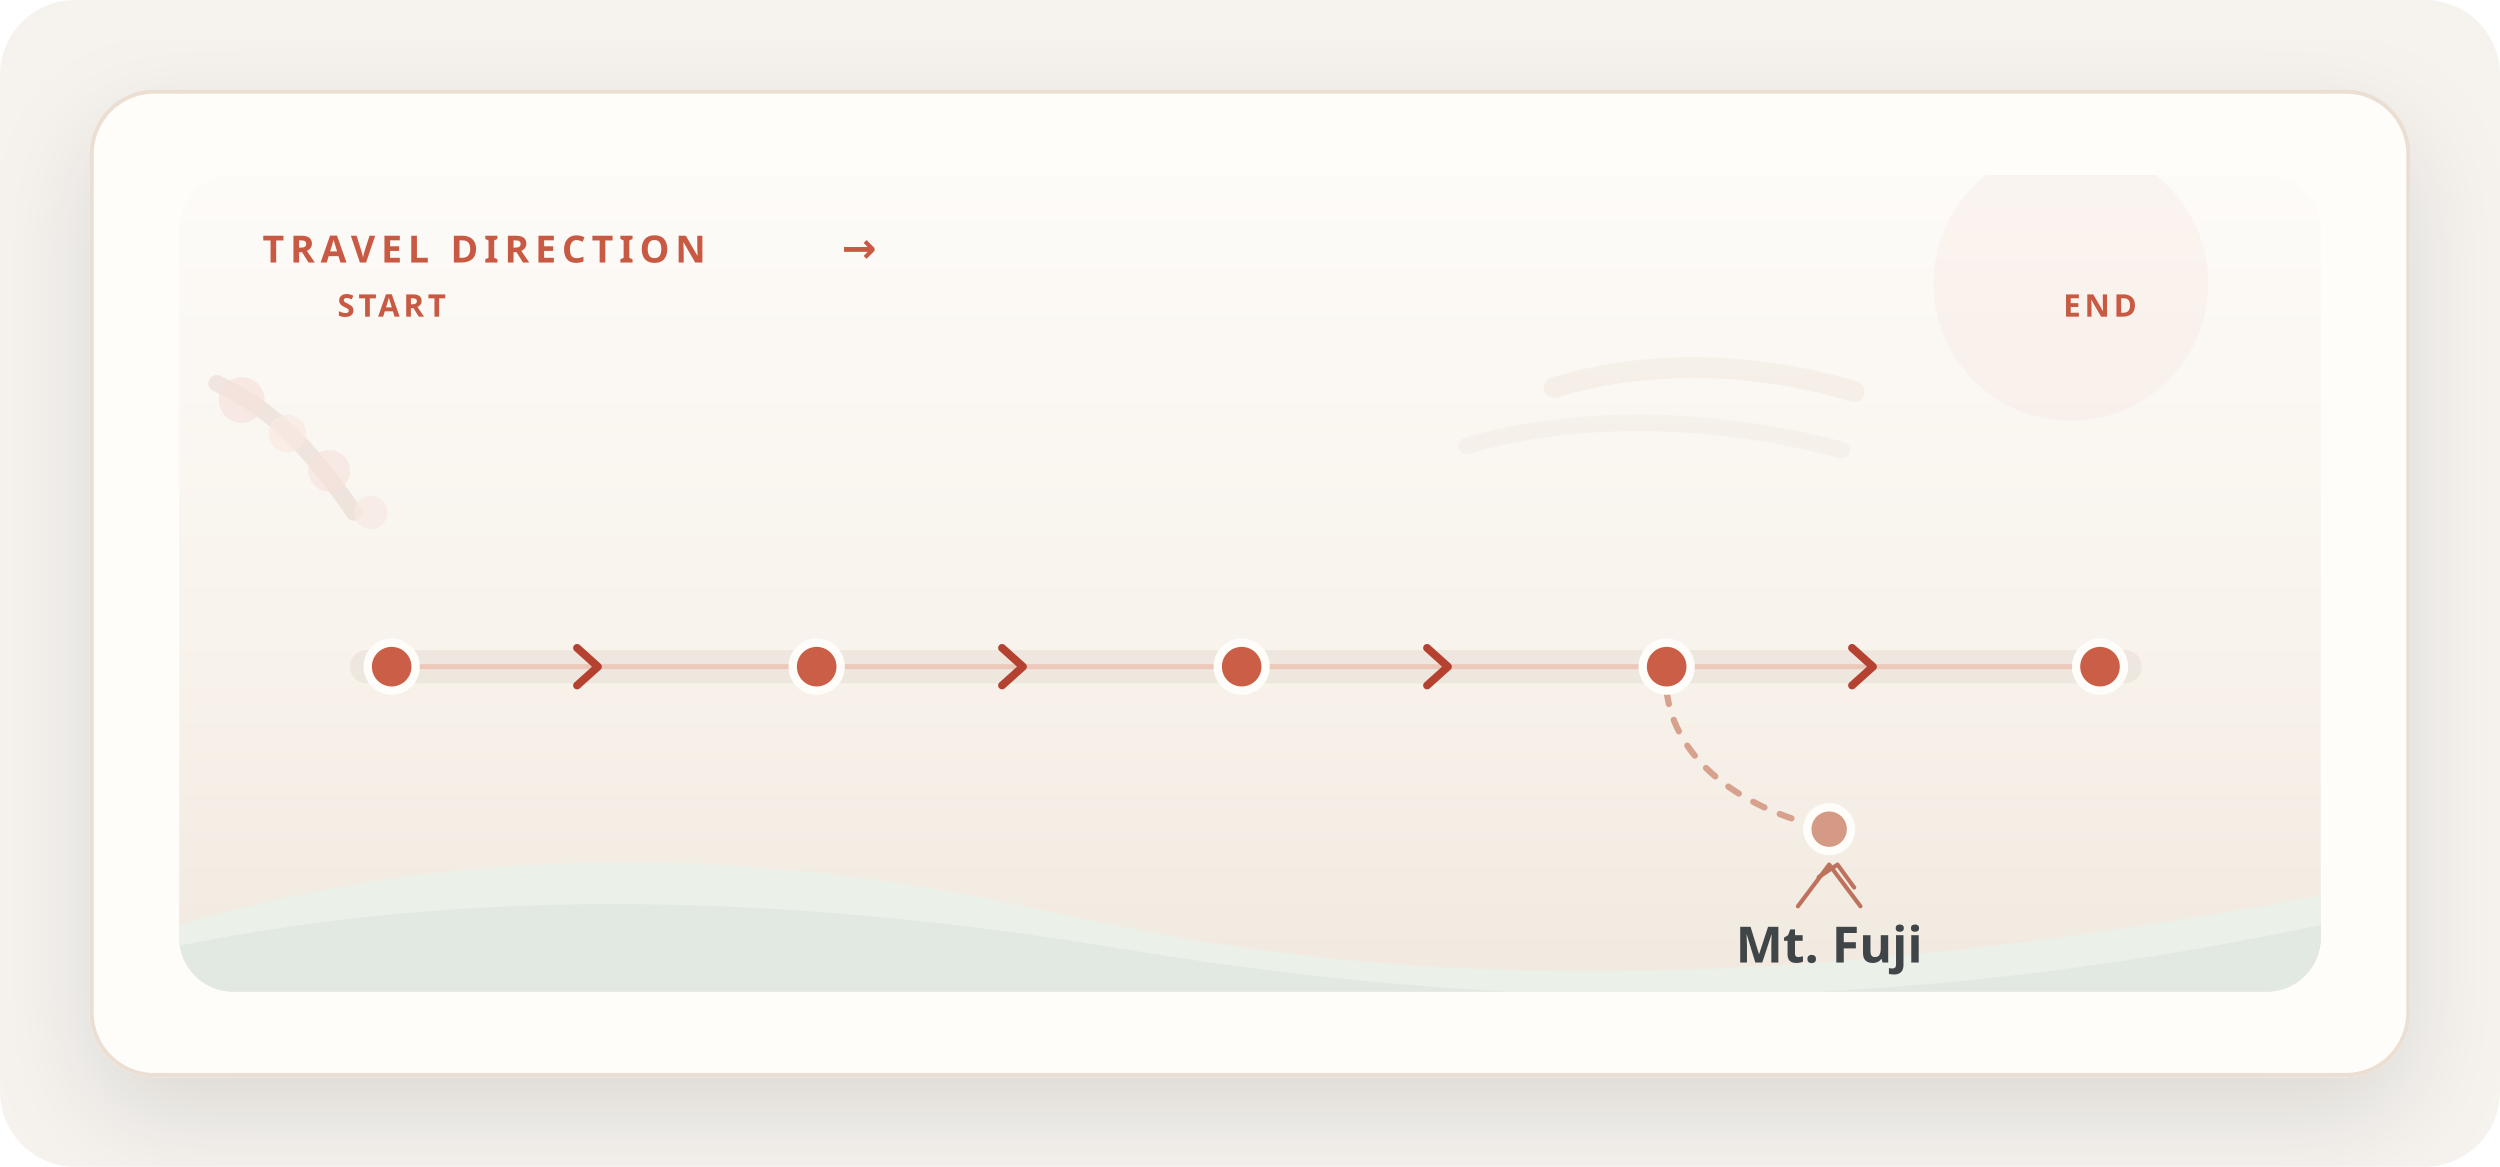
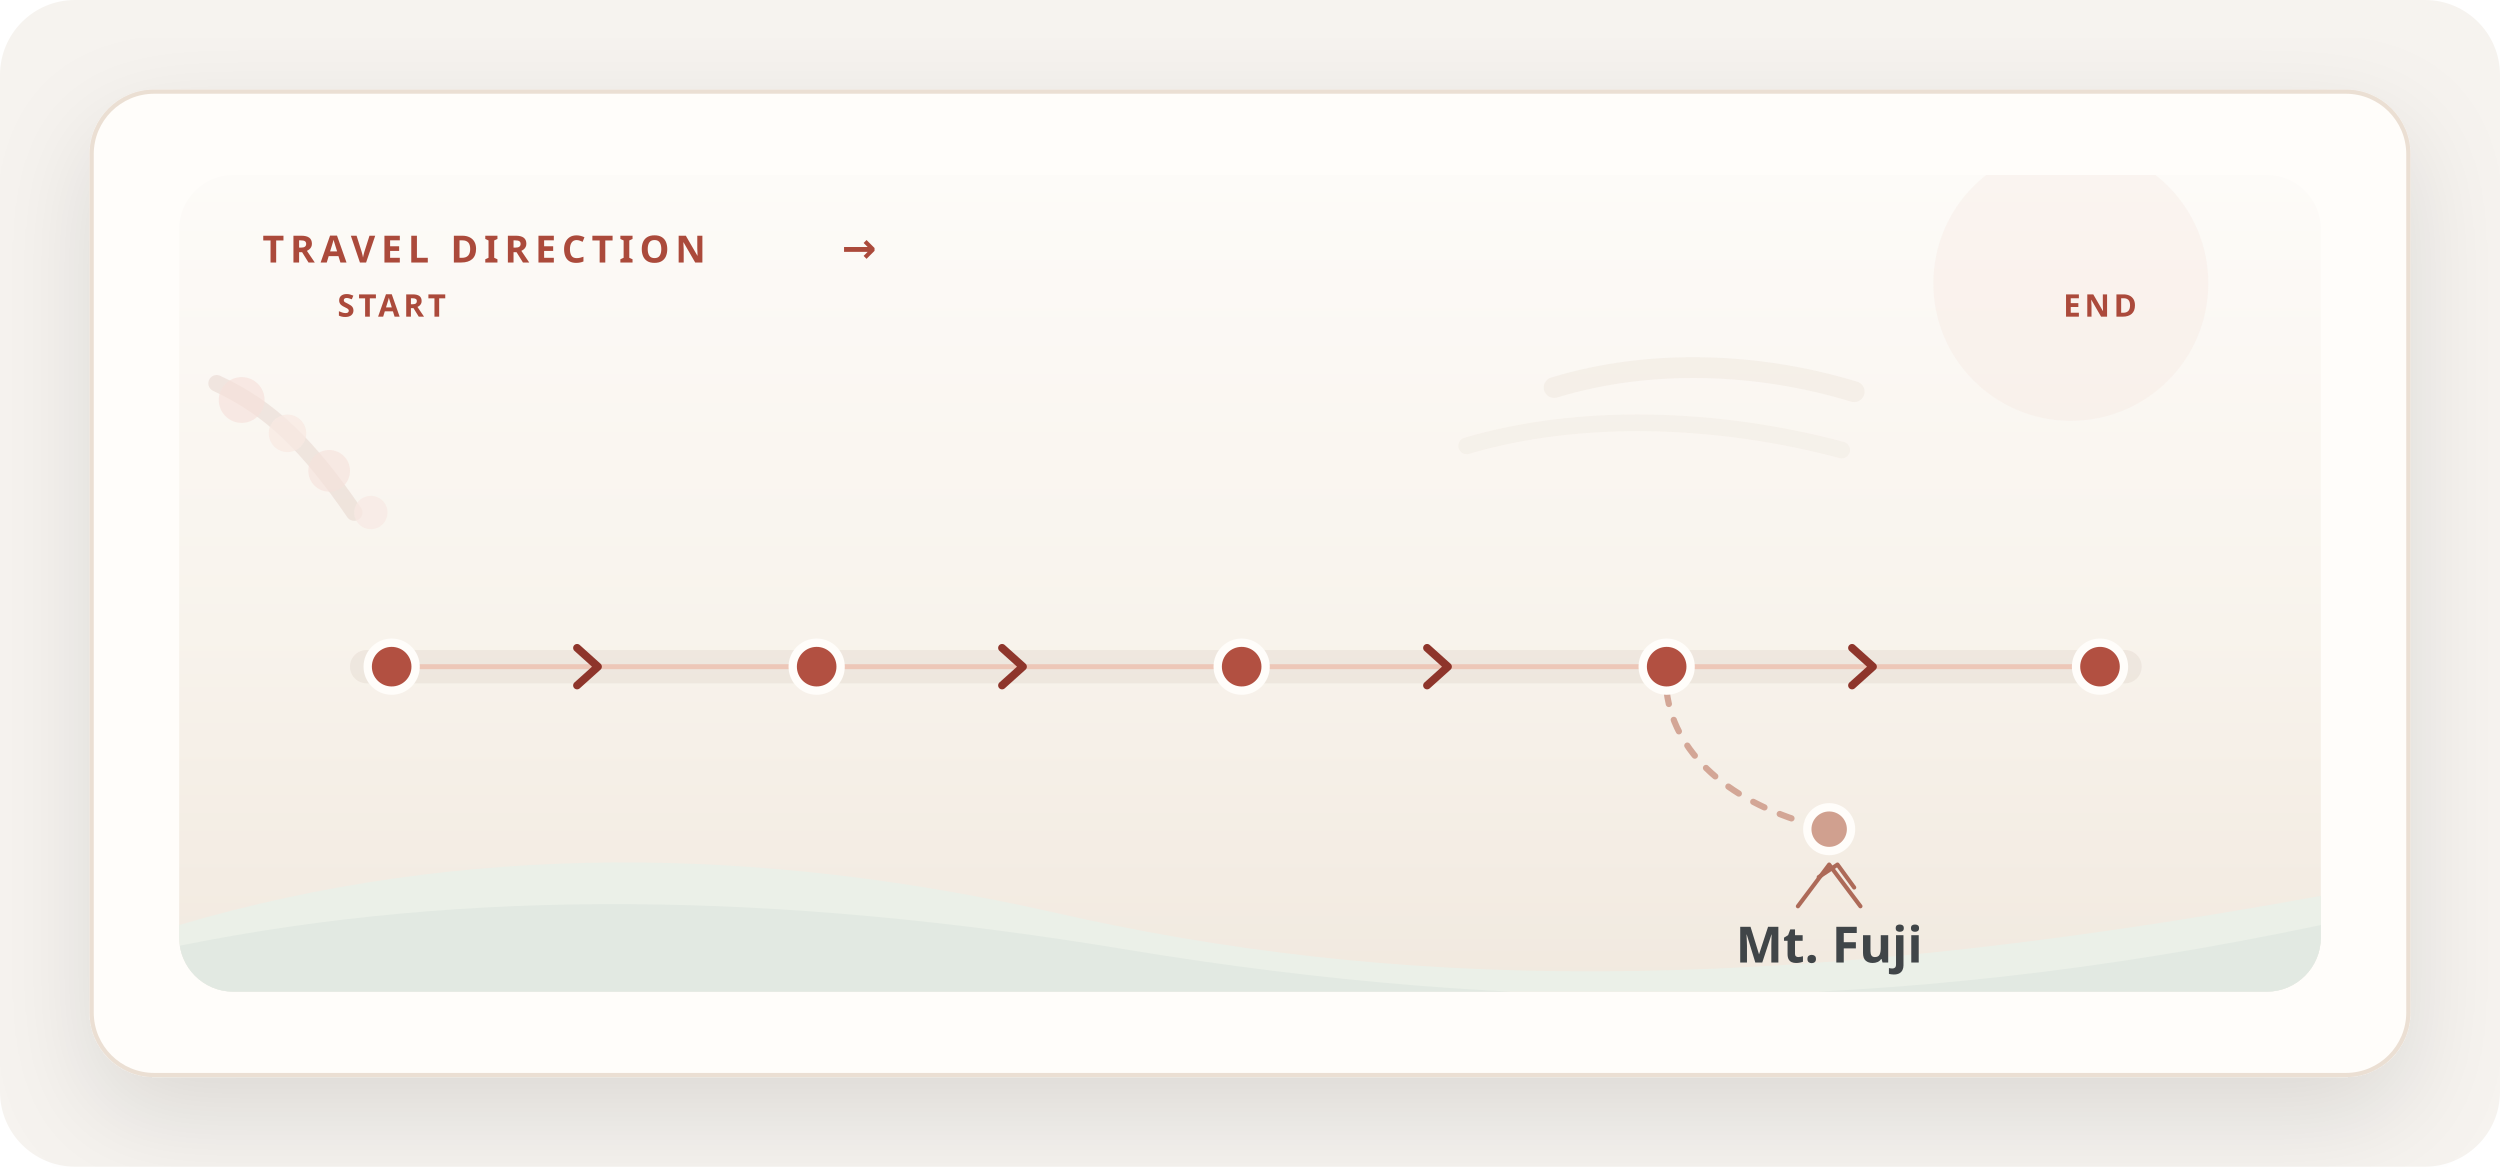
<svg xmlns="http://www.w3.org/2000/svg" viewBox="0 0 1200 560" role="img" aria-labelledby="title desc">
  <defs>
    <filter id="panelShadow" x="-14%" y="-14%" width="128%" height="128%">
      <feDropShadow dx="0" dy="18" stdDeviation="24" flood-color="#281d18" flood-opacity="0.11" />
    </filter>
    <linearGradient id="panelSky" x1="0" y1="0" x2="0" y2="1">
      <stop offset="0%" stop-color="#fdfbf8" />
      <stop offset="56%" stop-color="#f8f3ec" />
      <stop offset="100%" stop-color="#f1e9df" />
    </linearGradient>
    <linearGradient id="trackTint" x1="0" y1="0" x2="1" y2="0">
-       <stop offset="0%" stop-color="#c85a44" />
-       <stop offset="100%" stop-color="#cf6d53" />
+       <stop offset="0%" stop-color="#ab4a3b" />
+       <stop offset="100%" stop-color="#ba5849" />
    </linearGradient>
    <clipPath id="panelClip">
      <rect x="86" y="84" width="1028" height="392" rx="26" />
    </clipPath>
    <style>
      .scene,
      .route-static,
      .tooltip,
      .fuji-group,
      .stop-label {
        pointer-events: none;
      }

      .interactive {
        cursor: pointer;
      }

      .hit-area {
        fill: transparent;
        pointer-events: all;
      }

      .node,
      .node-halo,
      .tooltip-ui,
      .branch-line,
      .fuji-node,
      .fuji-icon,
      .fuji-label {
        transition:
          opacity 180ms ease,
          fill 180ms ease,
          stroke 180ms ease,
          transform 180ms ease;
        transform-box: fill-box;
        transform-origin: center;
      }

      .node-halo {
        opacity: 0;
      }

      .tooltip-ui {
        opacity: 0;
        transform: translateY(8px);
      }

      .interactive:hover .node,
      .interactive:active .node {
-         fill: #b54131;
+         fill: #8e352b;
        transform: scale(1.12);
      }

      .interactive:hover .node-halo,
      .interactive:active .node-halo {
        opacity: 0.18;
        transform: scale(1.28);
      }

      .interactive:hover .tooltip-ui,
      .interactive:active .tooltip-ui {
        opacity: 1;
        transform: translateY(0);
      }

      .branch-cluster:hover .branch-line,
      .branch-cluster:active .branch-line {
-         stroke: #b54131;
+         stroke: #8e352b;
        opacity: 1;
      }

      .branch-cluster:hover .fuji-node,
      .branch-cluster:hover .fuji-label,
      .branch-cluster:hover .fuji-icon,
      .branch-cluster:active .fuji-node,
      .branch-cluster:active .fuji-label,
      .branch-cluster:active .fuji-icon {
-         stroke: #b54131;
-         fill: #b54131;
+         stroke: #8e352b;
+         fill: #8e352b;
      }

      .branch-cluster:hover .fuji-icon,
      .branch-cluster:hover .fuji-label,
      .branch-cluster:active .fuji-icon,
      .branch-cluster:active .fuji-label {
        transform: translateY(-2px);
      }

      .branch-cluster:hover .fuji-label,
      .branch-cluster:active .fuji-label {
-         fill: #b54131;
+         fill: #8e352b;
      }
    </style>
  </defs>
  <rect width="1200" height="560" rx="36" fill="#f6f3ef" />
  <g filter="url(#panelShadow)">
    <rect x="44" y="44" width="1112" height="472" rx="30" fill="#fffdfa" stroke="#ebdfd3" stroke-width="2" />
  </g>
  <g clip-path="url(#panelClip)" class="scene">
    <rect x="86" y="84" width="1028" height="392" rx="26" fill="url(#panelSky)" />
    <circle cx="994" cy="136" r="66" fill="#f1dcd3" opacity="0.22" />
    <path d="M86 444C222 404 364 406 506 438C664 474 840 480 1114 430V476H86Z" fill="#ebf0e8" />
    <path d="M86 454C224 426 374 428 542 456C724 486 906 488 1114 444V476H86Z" fill="#e2e9e2" />
    <path d="M104 184C130 196 148 214 170 246" fill="none" stroke="#d5b7ae" stroke-width="8" stroke-linecap="round" opacity="0.28" />
    <circle cx="116" cy="192" r="11" fill="#f6e1db" opacity="0.66" />
    <circle cx="138" cy="208" r="9" fill="#f8e9e3" opacity="0.74" />
    <circle cx="158" cy="226" r="10" fill="#f6e1db" opacity="0.64" />
    <circle cx="178" cy="246" r="8" fill="#f8e9e3" opacity="0.72" />
    <path d="M746 186C792 172 844 174 890 188" fill="none" stroke="#ebe1d6" stroke-width="10" stroke-linecap="round" opacity="0.36" />
    <path d="M704 214C758 198 824 200 884 216" fill="none" stroke="#ebe1d6" stroke-width="8" stroke-linecap="round" opacity="0.28" />
  </g>
  <g class="route-static" font-family="'Avenir Next', 'Hiragino Sans', sans-serif">
-     <text x="126" y="126" fill="#c85a44" font-size="18" font-weight="700" letter-spacing="2.8">TRAVEL DIRECTION</text>
-     <text x="404" y="126" fill="#c85a44" font-size="20" font-weight="700">→</text>
-     <text x="188" y="152" text-anchor="middle" fill="#c85a44" font-size="15" font-weight="700" letter-spacing="1.8">START</text>
-     <text x="1008" y="152" text-anchor="middle" fill="#c85a44" font-size="15" font-weight="700" letter-spacing="1.8">END</text>
+     <text x="126" y="126" fill="#ab4a3b" font-size="18" font-weight="700" letter-spacing="2.8">TRAVEL DIRECTION</text>
+     <text x="404" y="126" fill="#ab4a3b" font-size="20" font-weight="700">→</text>
+     <text x="188" y="152" text-anchor="middle" fill="#ab4a3b" font-size="15" font-weight="700" letter-spacing="1.8">START</text>
+     <text x="1008" y="152" text-anchor="middle" fill="#ab4a3b" font-size="15" font-weight="700" letter-spacing="1.8">END</text>
  </g>
  <g class="route-static" fill="none" stroke-linecap="round" stroke-linejoin="round">
    <path d="M176 320H1020" stroke="#b79d90" stroke-width="16" opacity="0.14" />
    <path d="M176 320H1020" stroke="url(#trackTint)" stroke-width="8" />
    <path d="M176 320H1020" stroke="#eb9a84" stroke-width="2.4" opacity="0.42" />
-     <path d="M277 311L287 320L277 329" stroke="#b54131" stroke-width="3.8" />
-     <path d="M481 311L491 320L481 329" stroke="#b54131" stroke-width="3.8" />
-     <path d="M685 311L695 320L685 329" stroke="#b54131" stroke-width="3.8" />
-     <path d="M889 311L899 320L889 329" stroke="#b54131" stroke-width="3.8" />
+     <path d="M277 311L287 320L277 329" stroke="#8e352b" stroke-width="3.8" />
+     <path d="M481 311L491 320L481 329" stroke="#8e352b" stroke-width="3.8" />
+     <path d="M685 311L695 320L685 329" stroke="#8e352b" stroke-width="3.8" />
+     <path d="M889 311L899 320L889 329" stroke="#8e352b" stroke-width="3.8" />
  </g>
  <g class="interactive" transform="translate(188 320)">
    <circle class="hit-area" r="38" />
    <g transform="translate(-56 -96)">
      <g class="tooltip-ui tooltip">
        <rect x="0" y="0" width="112" height="42" rx="18" fill="#fff8f3" stroke="#e2c6b8" stroke-width="1.4" />
        <path d="M50 42L56 50L62 42Z" fill="#fff8f3" stroke="#e2c6b8" stroke-width="1.4" stroke-linejoin="round" />
        <text x="56" y="26" text-anchor="middle" fill="#2b2f31" font-family="'Avenir Next', 'Hiragino Sans', sans-serif" font-size="16" font-weight="600">Osaka</text>
      </g>
    </g>
-     <circle class="node-halo" r="22" fill="#c85a44" />
-     <circle class="node" r="11.5" fill="#cb5e47" stroke="#fffdfa" stroke-width="4" />
+     <circle class="node-halo" r="22" fill="#ab4a3b" />
+     <circle class="node" r="11.5" fill="#b25041" stroke="#fffdfa" stroke-width="4" />
  </g>
  <g class="interactive" transform="translate(392 320)">
    <circle class="hit-area" r="38" />
    <g transform="translate(-56 -96)">
      <g class="tooltip-ui tooltip">
        <rect x="0" y="0" width="112" height="42" rx="18" fill="#fff8f3" stroke="#e2c6b8" stroke-width="1.4" />
        <path d="M50 42L56 50L62 42Z" fill="#fff8f3" stroke="#e2c6b8" stroke-width="1.4" stroke-linejoin="round" />
        <text x="56" y="26" text-anchor="middle" fill="#2b2f31" font-family="'Avenir Next', 'Hiragino Sans', sans-serif" font-size="16" font-weight="600">Kyoto</text>
      </g>
    </g>
-     <circle class="node-halo" r="22" fill="#c85a44" />
-     <circle class="node" r="11.5" fill="#cb5e47" stroke="#fffdfa" stroke-width="4" />
+     <circle class="node-halo" r="22" fill="#ab4a3b" />
+     <circle class="node" r="11.5" fill="#b25041" stroke="#fffdfa" stroke-width="4" />
  </g>
  <g class="interactive" transform="translate(596 320)">
    <circle class="hit-area" r="38" />
    <g transform="translate(-68 -96)">
      <g class="tooltip-ui tooltip">
        <rect x="0" y="0" width="136" height="42" rx="18" fill="#fff8f3" stroke="#e2c6b8" stroke-width="1.4" />
        <path d="M62 42L68 50L74 42Z" fill="#fff8f3" stroke="#e2c6b8" stroke-width="1.4" stroke-linejoin="round" />
        <text x="68" y="26" text-anchor="middle" fill="#2b2f31" font-family="'Avenir Next', 'Hiragino Sans', sans-serif" font-size="16" font-weight="600">Odawara</text>
      </g>
    </g>
-     <circle class="node-halo" r="22" fill="#c85a44" />
-     <circle class="node" r="11.5" fill="#cb5e47" stroke="#fffdfa" stroke-width="4" />
+     <circle class="node-halo" r="22" fill="#ab4a3b" />
+     <circle class="node" r="11.5" fill="#b25041" stroke="#fffdfa" stroke-width="4" />
  </g>
  <g class="branch-cluster">
-     <path class="branch-line" d="M800 332C804 364 834 388 878 398" fill="none" stroke="#d59a86" stroke-width="3" stroke-dasharray="6 8" stroke-linecap="round" stroke-linejoin="round" opacity="0.92" />
+     <path class="branch-line" d="M800 332C804 364 834 388 878 398" fill="none" stroke="#d0a08f" stroke-width="3" stroke-dasharray="6 8" stroke-linecap="round" stroke-linejoin="round" opacity="0.92" />
    <g class="interactive" transform="translate(800 320)">
      <circle class="hit-area" r="40" />
      <g transform="translate(-62 -96)">
        <g class="tooltip-ui tooltip">
          <rect x="0" y="0" width="124" height="42" rx="18" fill="#fff8f3" stroke="#e2c6b8" stroke-width="1.4" />
          <path d="M56 42L62 50L68 42Z" fill="#fff8f3" stroke="#e2c6b8" stroke-width="1.4" stroke-linejoin="round" />
          <text x="62" y="26" text-anchor="middle" fill="#2b2f31" font-family="'Avenir Next', 'Hiragino Sans', sans-serif" font-size="16" font-weight="600">Hakone</text>
        </g>
      </g>
-       <circle class="node-halo" r="22" fill="#c85a44" />
-       <circle class="node" r="11.5" fill="#cb5e47" stroke="#fffdfa" stroke-width="4" />
+       <circle class="node-halo" r="22" fill="#ab4a3b" />
+       <circle class="node" r="11.5" fill="#b25041" stroke="#fffdfa" stroke-width="4" />
    </g>
    <g class="interactive fuji-group" transform="translate(878 398)">
      <circle class="hit-area" r="38" />
-       <circle class="node-halo" r="20" fill="#d59a86" />
-       <circle class="fuji-node" r="10.5" fill="#d59a86" stroke="#fffdfa" stroke-width="4" />
-       <g class="fuji-icon" fill="none" stroke="#be725d" stroke-width="2" stroke-linecap="round" stroke-linejoin="round" transform="translate(0 26)">
+       <circle class="node-halo" r="20" fill="#d0a08f" />
+       <circle class="fuji-node" r="10.5" fill="#d0a08f" stroke="#fffdfa" stroke-width="4" />
+       <g class="fuji-icon" fill="none" stroke="#ad6a58" stroke-width="2" stroke-linecap="round" stroke-linejoin="round" transform="translate(0 26)">
        <path d="M-15 11L0 -9L15 11" />
        <path d="M-5 -3L4 -9L12 2" />
      </g>
      <text class="fuji-label" x="0" y="64" text-anchor="middle" fill="#404548" font-family="'Avenir Next', 'Hiragino Sans', sans-serif" font-size="24" font-weight="600">Mt. Fuji</text>
    </g>
  </g>
  <g class="interactive" transform="translate(1008 320)">
    <circle class="hit-area" r="38" />
    <g transform="translate(-56 -96)">
      <g class="tooltip-ui tooltip">
        <rect x="0" y="0" width="112" height="42" rx="18" fill="#fff8f3" stroke="#e2c6b8" stroke-width="1.4" />
        <path d="M50 42L56 50L62 42Z" fill="#fff8f3" stroke="#e2c6b8" stroke-width="1.4" stroke-linejoin="round" />
        <text x="56" y="26" text-anchor="middle" fill="#2b2f31" font-family="'Avenir Next', 'Hiragino Sans', sans-serif" font-size="16" font-weight="600">Tokyo</text>
      </g>
    </g>
-     <circle class="node-halo" r="22" fill="#c85a44" />
-     <circle class="node" r="11.5" fill="#cb5e47" stroke="#fffdfa" stroke-width="4" />
+     <circle class="node-halo" r="22" fill="#ab4a3b" />
+     <circle class="node" r="11.5" fill="#b25041" stroke="#fffdfa" stroke-width="4" />
  </g>
</svg>
